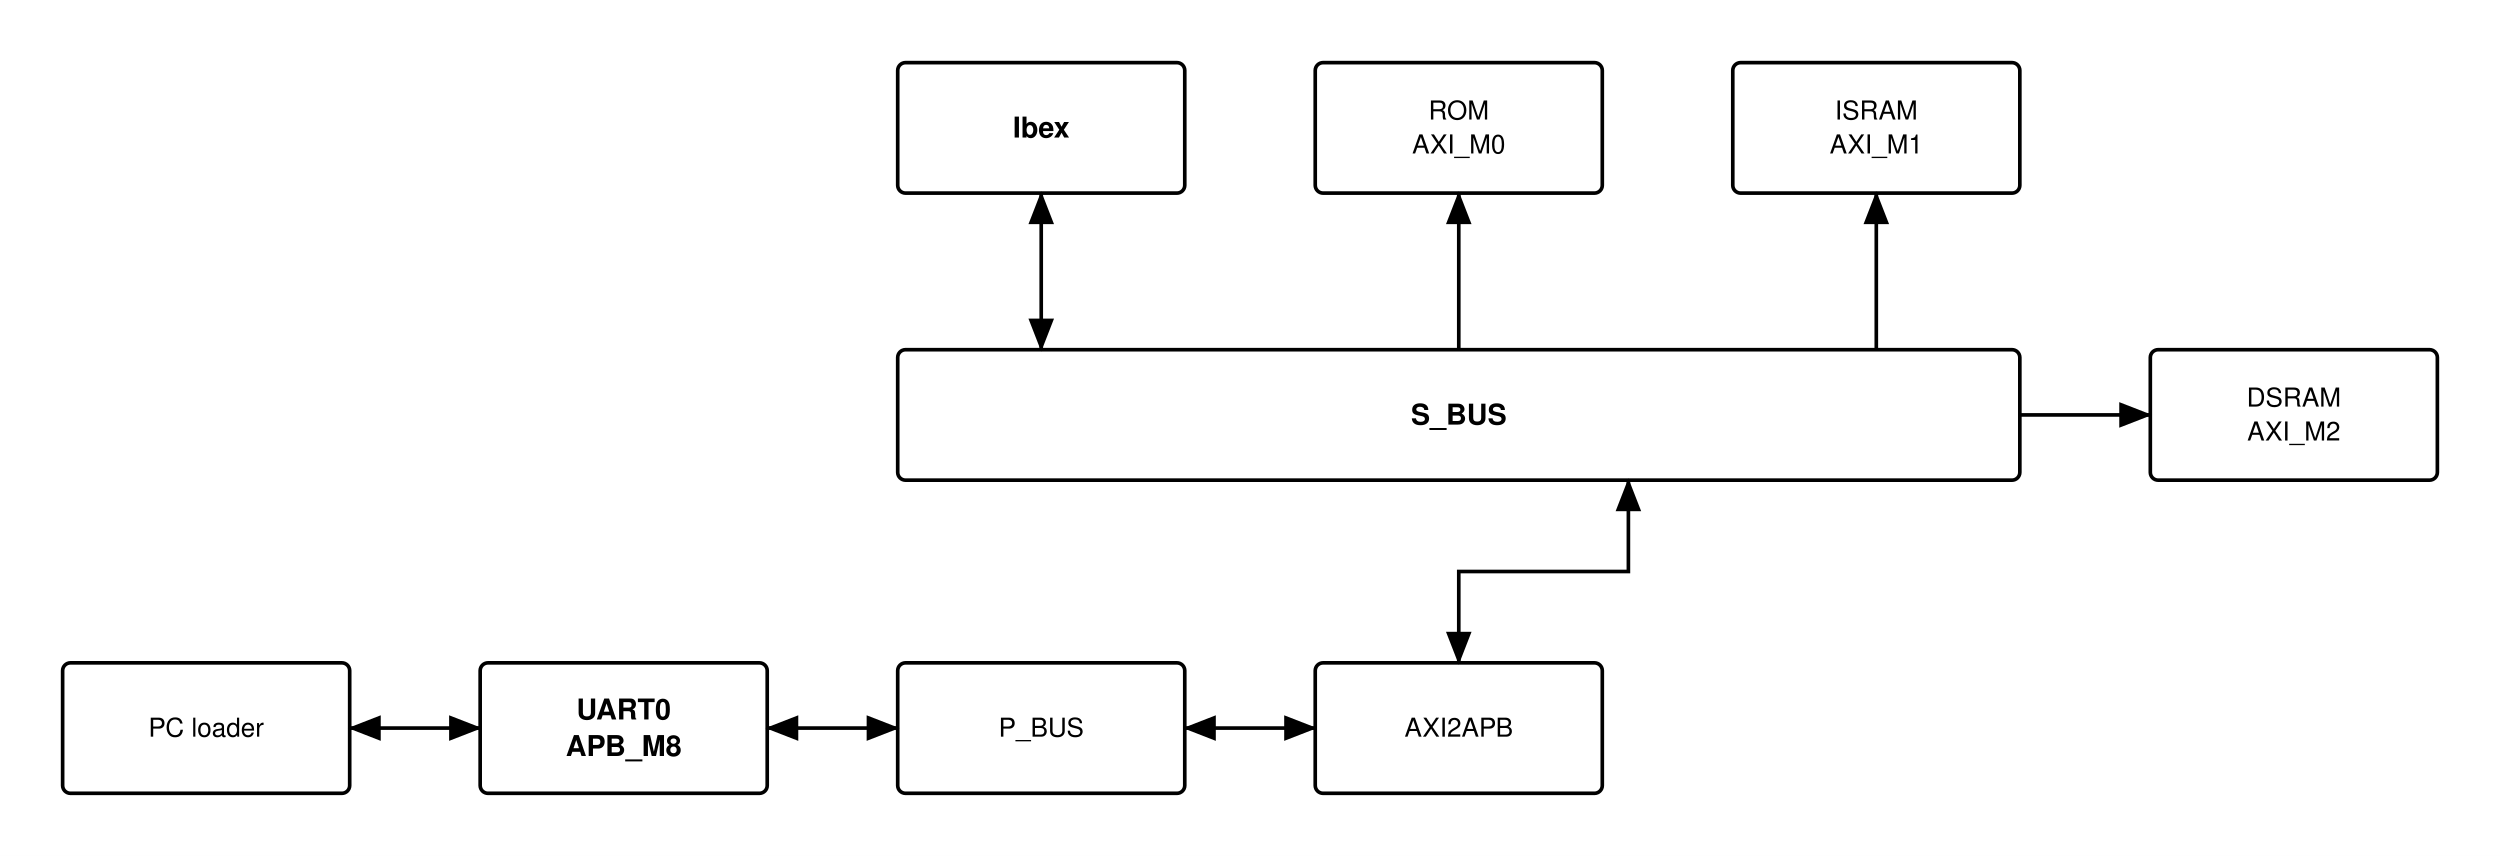
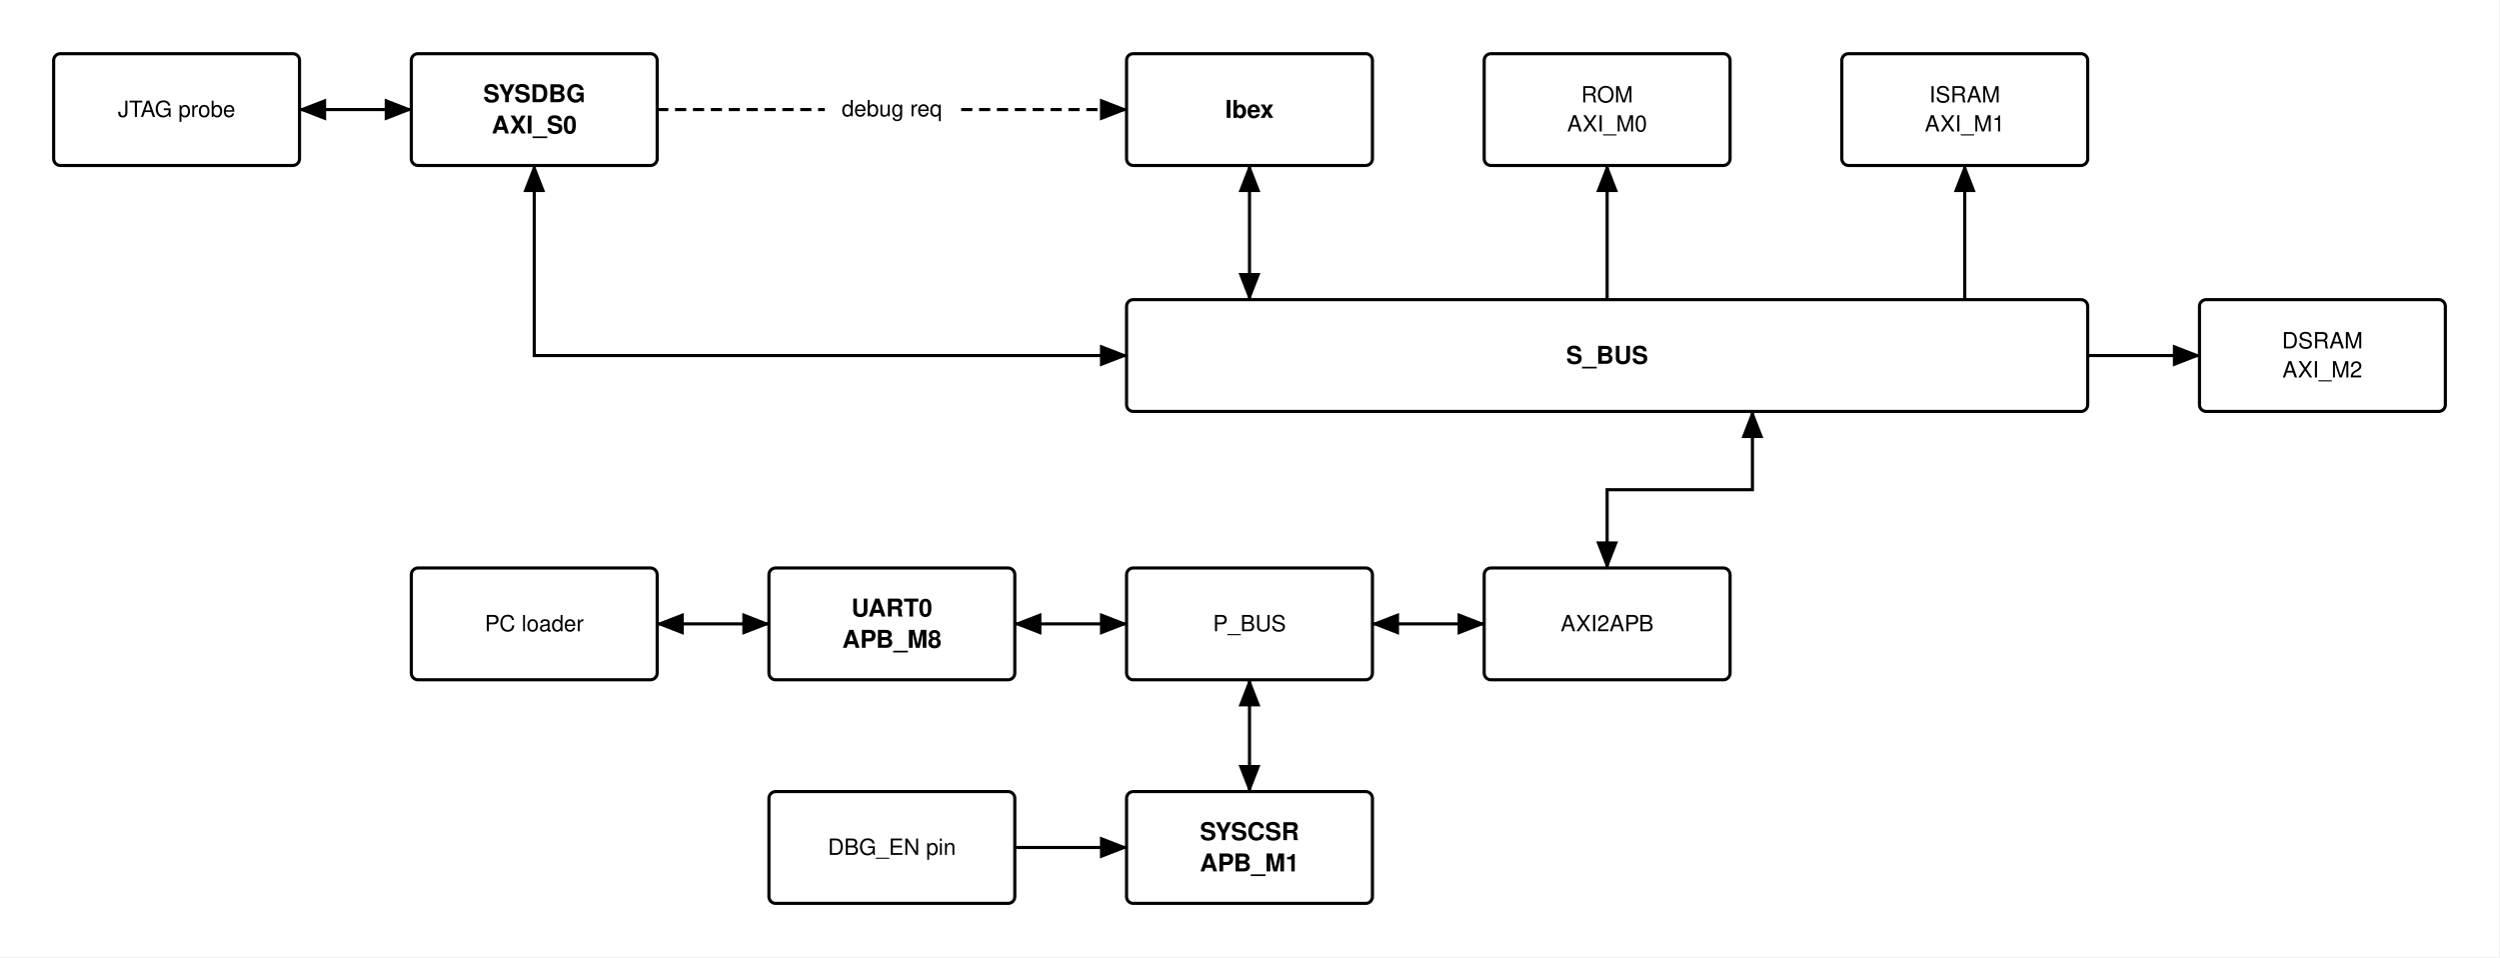
- <svg xmlns="http://www.w3.org/2000/svg" width="958" height="328" viewBox="-14 -4 958 328" font-family="Helvetica,Arial,sans-serif">
+ <svg xmlns="http://www.w3.org/2000/svg" width="1118" height="428" viewBox="-174 -4 1118 428" font-family="Helvetica,Arial,sans-serif">
  <defs>
    <marker id="ah" markerWidth="9" markerHeight="7" refX="8.5" refY="3.5" orient="auto">
      <polygon points="0 0, 9 3.5, 0 7" fill="#000000" />
    </marker>
    <marker id="ahs" markerWidth="9" markerHeight="7" refX="0.5" refY="3.5" orient="auto">
      <polygon points="9 0, 0 3.5, 9 7" fill="#000000" />
    </marker>
  </defs>
-   <rect x="-14" y="-4" width="958" height="328" fill="#ffffff" />
+   <rect x="-174" y="-4" width="1118" height="428" fill="#ffffff" />
  <rect x="10" y="250" width="110" height="50" rx="3" fill="#ffffff" stroke="#000000" stroke-width="1.4" />
  <rect x="170" y="250" width="110" height="50" rx="3" fill="#ffffff" stroke="#000000" stroke-width="1.4" />
  <rect x="330" y="250" width="110" height="50" rx="3" fill="#ffffff" stroke="#000000" stroke-width="1.4" />
  <rect x="490" y="250" width="110" height="50" rx="3" fill="#ffffff" stroke="#000000" stroke-width="1.4" />
  <rect x="330" y="130" width="430" height="50" rx="3" fill="#ffffff" stroke="#000000" stroke-width="1.4" />
  <rect x="330" y="20" width="110" height="50" rx="3" fill="#ffffff" stroke="#000000" stroke-width="1.4" />
  <rect x="490" y="20" width="110" height="50" rx="3" fill="#ffffff" stroke="#000000" stroke-width="1.4" />
  <rect x="650" y="20" width="110" height="50" rx="3" fill="#ffffff" stroke="#000000" stroke-width="1.4" />
  <rect x="810" y="130" width="110" height="50" rx="3" fill="#ffffff" stroke="#000000" stroke-width="1.4" />
+   <rect x="-150" y="20" width="110" height="50" rx="3" fill="#ffffff" stroke="#000000" stroke-width="1.4" />
+   <rect x="10" y="20" width="110" height="50" rx="3" fill="#ffffff" stroke="#000000" stroke-width="1.4" />
+   <rect x="330" y="350" width="110" height="50" rx="3" fill="#ffffff" stroke="#000000" stroke-width="1.4" />
+   <rect x="170" y="350" width="110" height="50" rx="3" fill="#ffffff" stroke="#000000" stroke-width="1.4" />
  <polyline points="120.0,275.0 170.0,275.0" fill="none" stroke="#000000" stroke-width="1.4" marker-end="url(#ah)" marker-start="url(#ahs)" />
  <polyline points="280.0,275.0 330.0,275.0" fill="none" stroke="#000000" stroke-width="1.4" marker-end="url(#ah)" marker-start="url(#ahs)" />
  <polyline points="440.0,275.0 490.0,275.0" fill="none" stroke="#000000" stroke-width="1.4" marker-end="url(#ah)" marker-start="url(#ahs)" />
  <polyline points="545.0,250.0 545.0,215.0 610.0,215.0 610.0,180.0" fill="none" stroke="#000000" stroke-width="1.4" marker-end="url(#ah)" marker-start="url(#ahs)" />
  <polyline points="385.0,70.0 385.0,130.0" fill="none" stroke="#000000" stroke-width="1.4" marker-end="url(#ah)" marker-start="url(#ahs)" />
  <polyline points="545.0,130.0 545.0,70.0" fill="none" stroke="#000000" stroke-width="1.4" marker-end="url(#ah)" />
  <polyline points="705.0,130.0 705.0,70.0" fill="none" stroke="#000000" stroke-width="1.4" marker-end="url(#ah)" />
  <polyline points="760.0,155.0 810.0,155.0" fill="none" stroke="#000000" stroke-width="1.4" marker-end="url(#ah)" />
+   <polyline points="-40.0,45.0 10.0,45.0" fill="none" stroke="#000000" stroke-width="1.4" marker-end="url(#ah)" marker-start="url(#ahs)" />
+   <polyline points="120.0,45.0 330.0,45.0" fill="none" stroke="#000000" stroke-width="1.4" stroke-dasharray="5 3" marker-end="url(#ah)" />
+   <rect x="195.0" y="37.0" width="60.0" height="14" fill="#ffffff" />
+   <text x="225.0" y="48.0" font-size="10" fill="#000000" text-anchor="middle">debug req</text>
+   <polyline points="65.0,70.0 65.0,155.0 330.0,155.0" fill="none" stroke="#000000" stroke-width="1.4" marker-end="url(#ah)" marker-start="url(#ahs)" />
+   <polyline points="385.0,300.0 385.0,350.0" fill="none" stroke="#000000" stroke-width="1.4" marker-end="url(#ah)" marker-start="url(#ahs)" />
+   <polyline points="280.0,375.0 330.0,375.0" fill="none" stroke="#000000" stroke-width="1.4" marker-end="url(#ah)" />
  <text x="65.0" y="278.3" font-size="10" text-anchor="middle" fill="#000000">PC loader</text>
  <text x="225.0" y="271.7" font-size="11" text-anchor="middle" fill="#000000" font-weight="bold">UART0</text>
  <text x="225.0" y="285.7" font-size="11" text-anchor="middle" fill="#000000" font-weight="bold">APB_M8</text>
  <text x="385.0" y="278.3" font-size="10" text-anchor="middle" fill="#000000">P_BUS</text>
  <text x="545.0" y="278.3" font-size="10" text-anchor="middle" fill="#000000">AXI2APB</text>
  <text x="545.0" y="158.7" font-size="11" text-anchor="middle" fill="#000000" font-weight="bold">S_BUS</text>
  <text x="385.0" y="48.7" font-size="11" text-anchor="middle" fill="#000000" font-weight="bold">Ibex</text>
  <text x="545.0" y="41.8" font-size="10" text-anchor="middle" fill="#000000">ROM</text>
  <text x="545.0" y="54.8" font-size="10" text-anchor="middle" fill="#000000">AXI_M0</text>
  <text x="705.0" y="41.8" font-size="10" text-anchor="middle" fill="#000000">ISRAM</text>
  <text x="705.0" y="54.8" font-size="10" text-anchor="middle" fill="#000000">AXI_M1</text>
  <text x="865.0" y="151.8" font-size="10" text-anchor="middle" fill="#000000">DSRAM</text>
  <text x="865.0" y="164.8" font-size="10" text-anchor="middle" fill="#000000">AXI_M2</text>
+   <text x="-95.0" y="48.3" font-size="10" text-anchor="middle" fill="#000000">JTAG probe</text>
+   <text x="65.0" y="41.7" font-size="11" text-anchor="middle" fill="#000000" font-weight="bold">SYSDBG</text>
+   <text x="65.0" y="55.7" font-size="11" text-anchor="middle" fill="#000000" font-weight="bold">AXI_S0</text>
+   <text x="385.0" y="371.7" font-size="11" text-anchor="middle" fill="#000000" font-weight="bold">SYSCSR</text>
+   <text x="385.0" y="385.7" font-size="11" text-anchor="middle" fill="#000000" font-weight="bold">APB_M1</text>
+   <text x="225.0" y="378.3" font-size="10" text-anchor="middle" fill="#000000">DBG_EN pin</text>
</svg>
